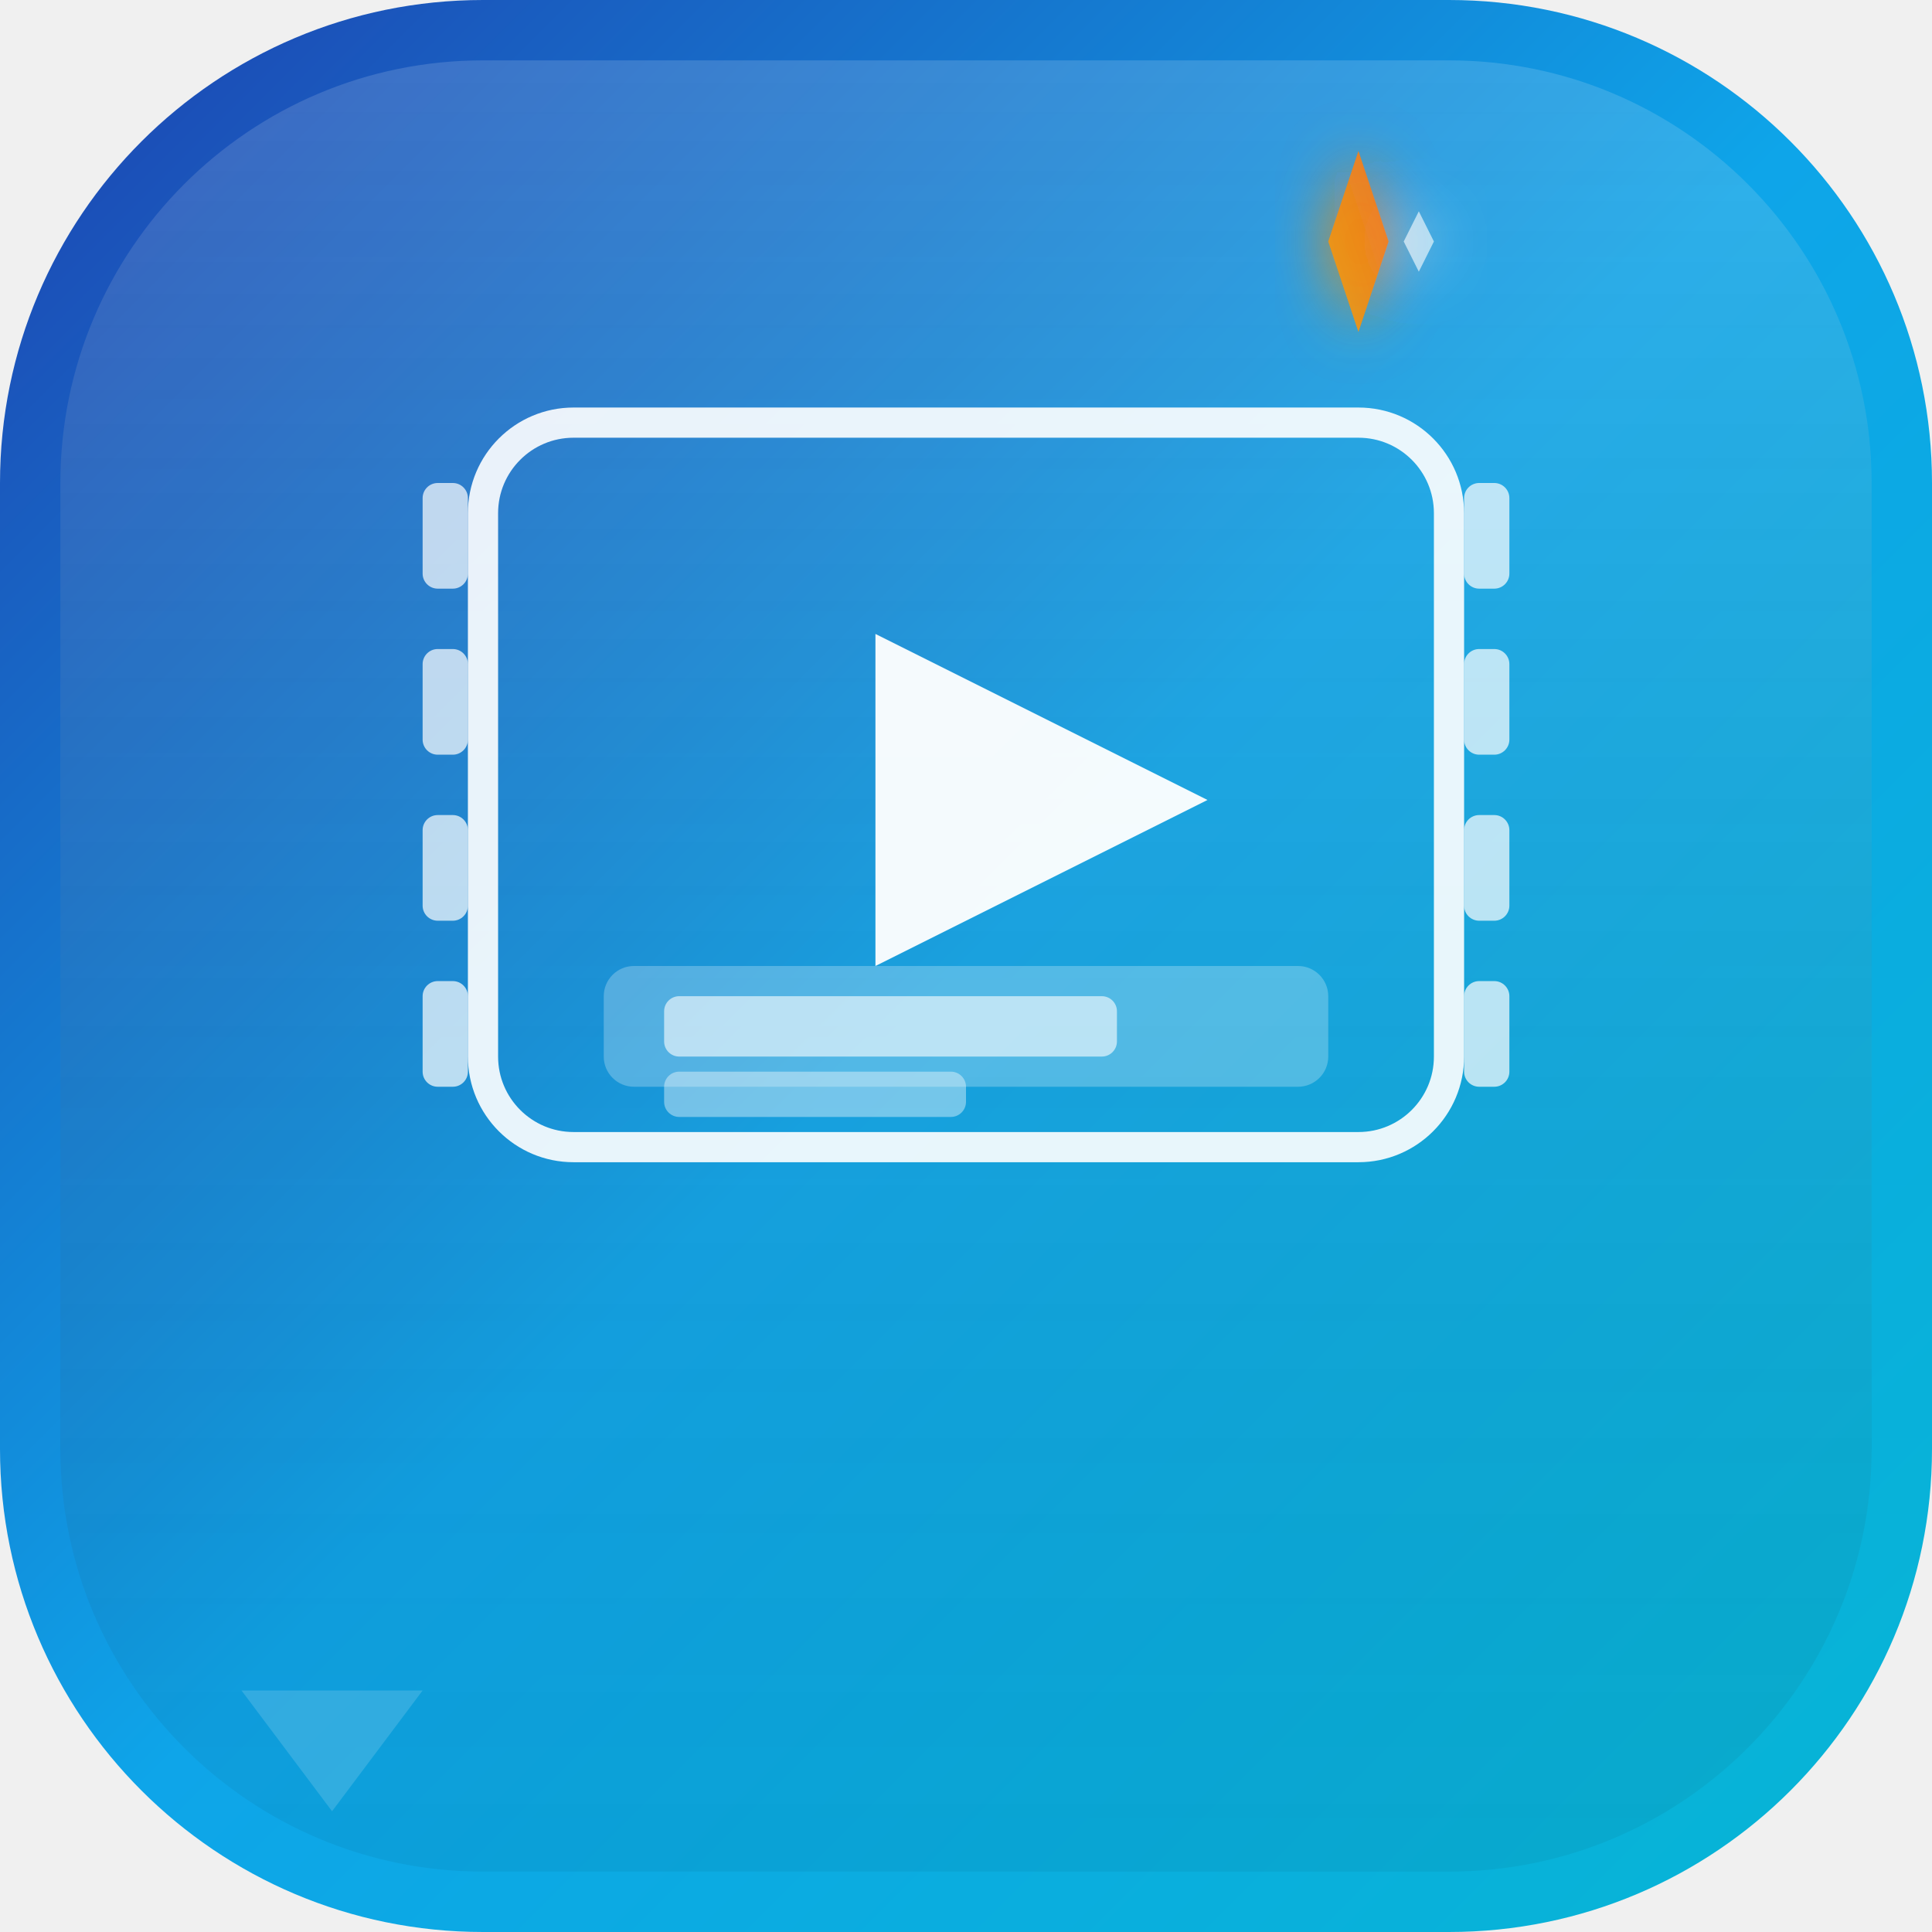
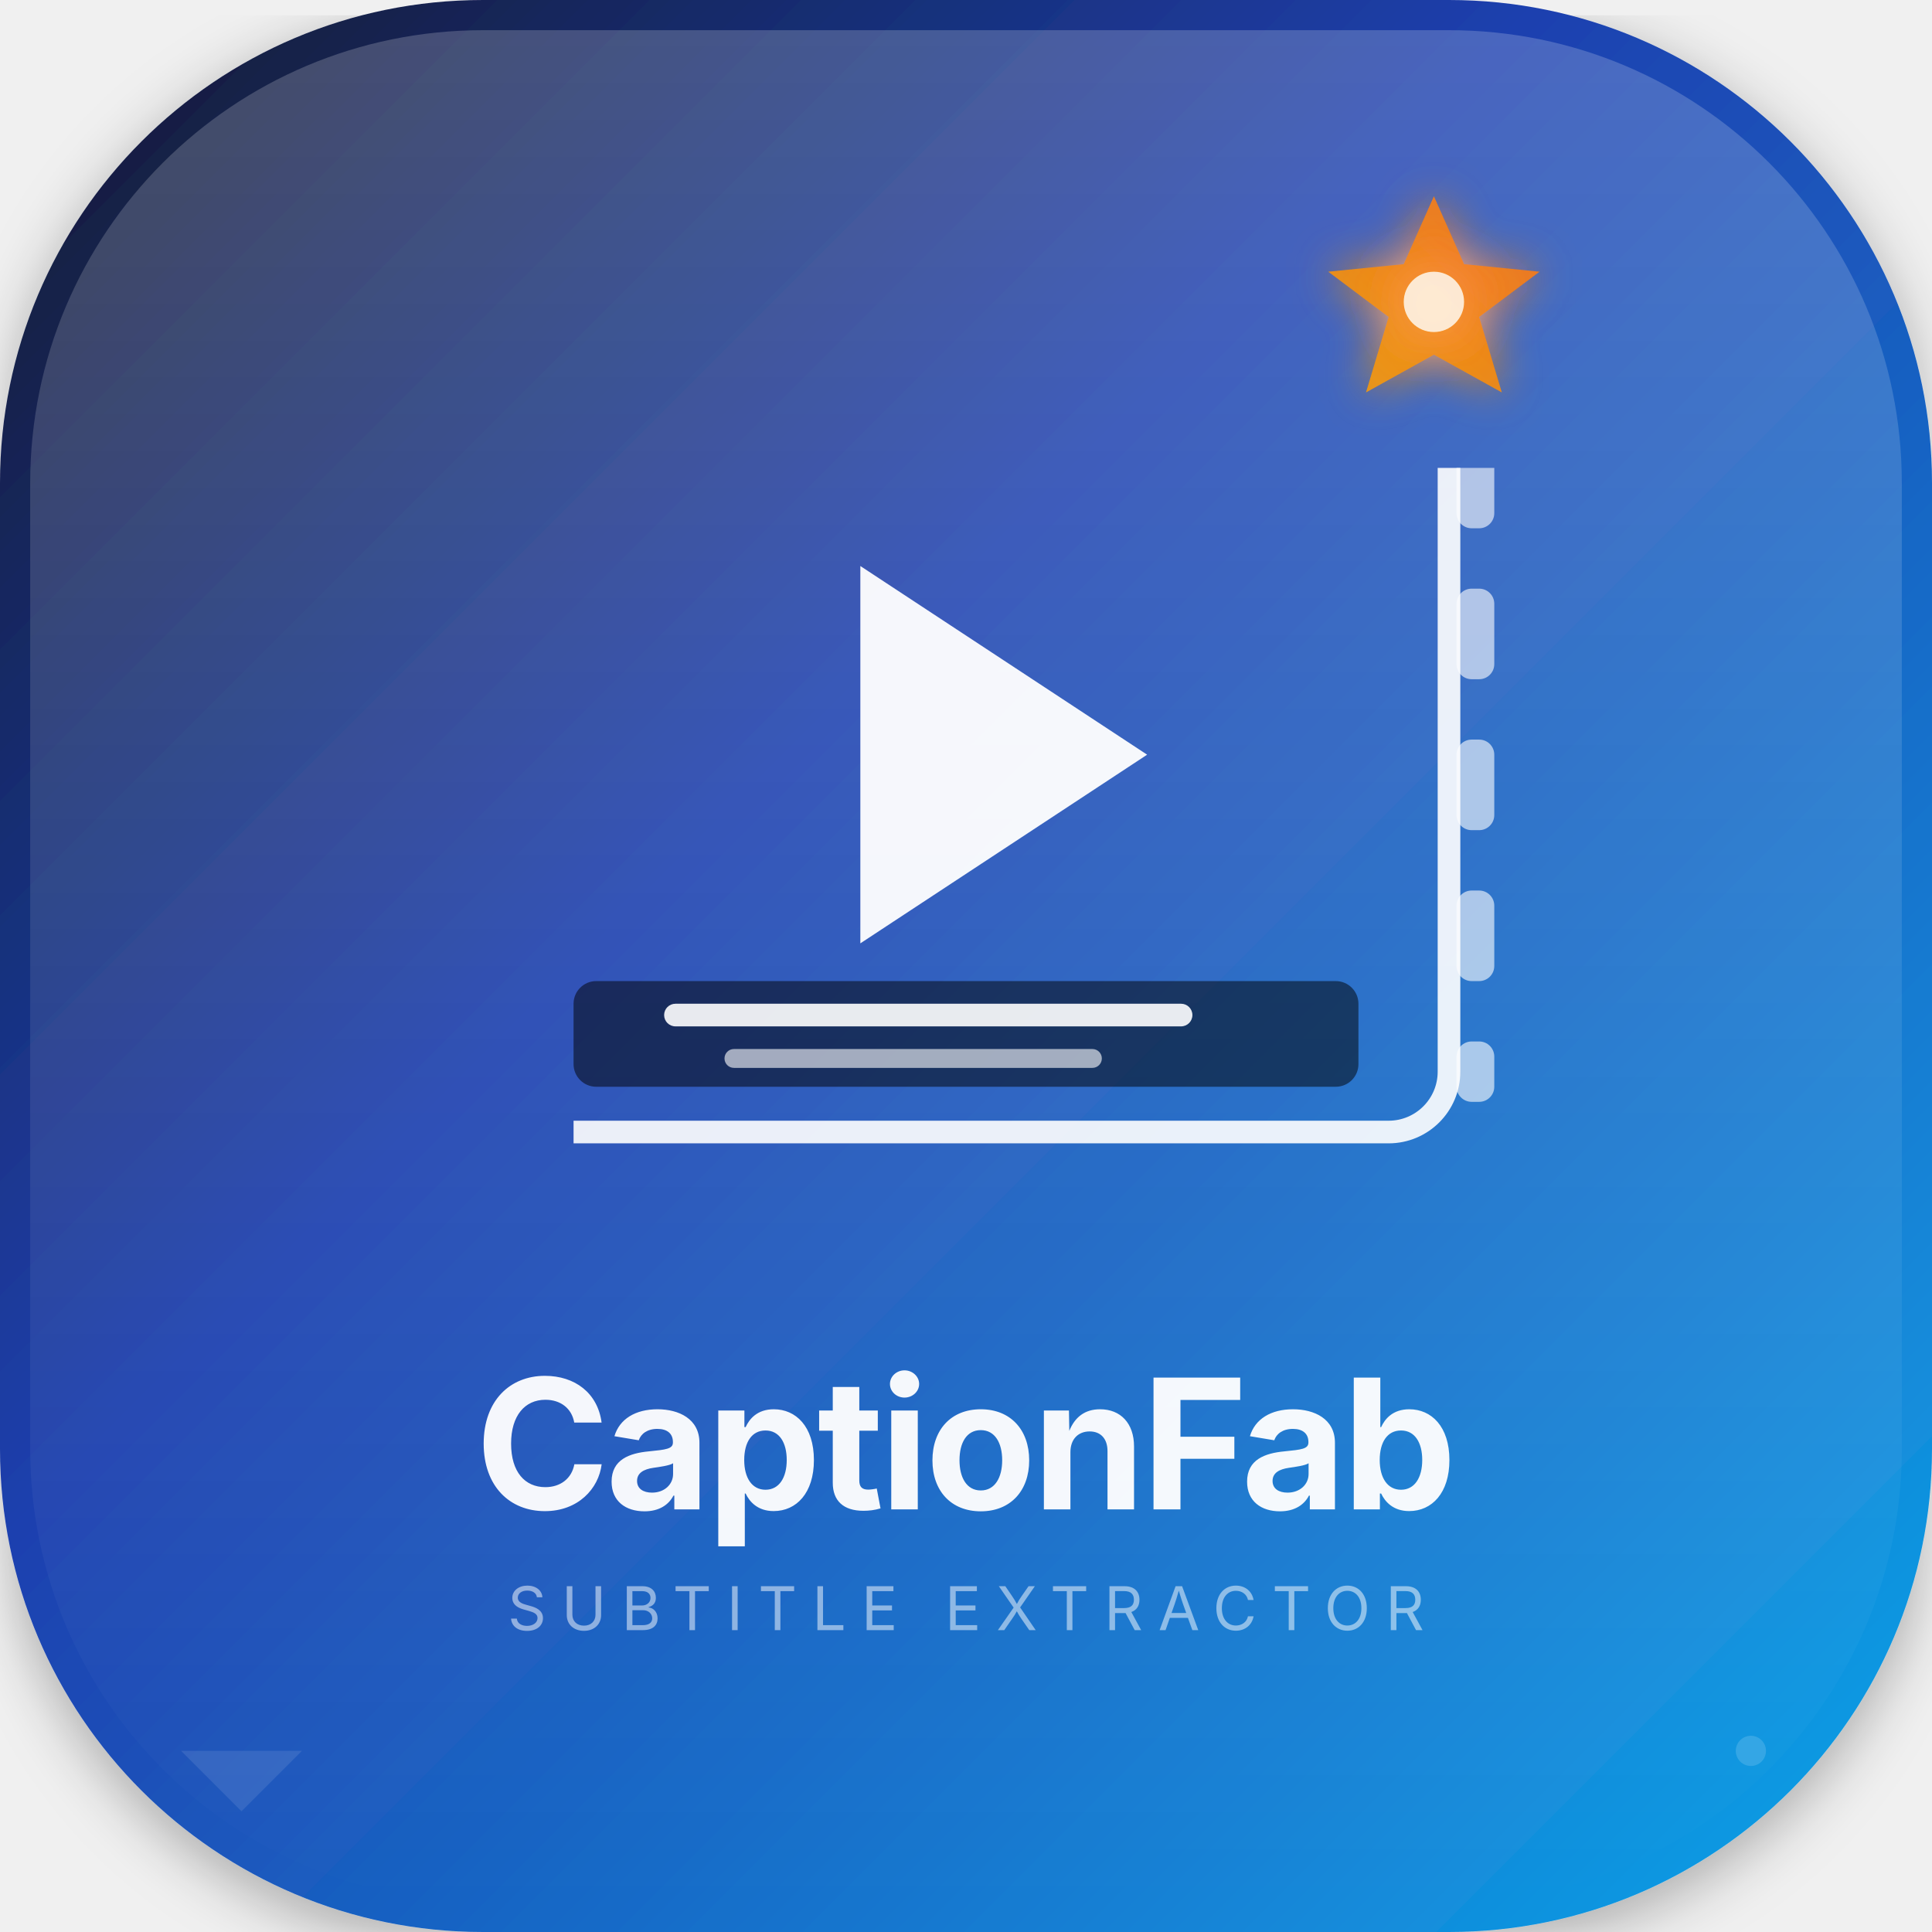
- <svg xmlns="http://www.w3.org/2000/svg" viewBox="0 0 256 256" role="img" aria-label="CaptionFab Logo">
+ <svg xmlns="http://www.w3.org/2000/svg" viewBox="0 0 512 512" role="img" aria-label="CaptionFab Logo">
  <defs>
    <linearGradient id="brandGradient" x1="0%" y1="0%" x2="100%" y2="100%">
-       <stop offset="0%" stop-color="#1E40AF" />
-       <stop offset="50%" stop-color="#0EA5E9" />
-       <stop offset="100%" stop-color="#06B6D4" />
+       <stop offset="0%" stop-color="#0F172A" />
+       <stop offset="40%" stop-color="#1E40AF" />
+       <stop offset="100%" stop-color="#0EA5E9" />
    </linearGradient>
    <linearGradient id="accentGradient" x1="0%" y1="100%" x2="100%" y2="0%">
      <stop offset="0%" stop-color="#F59E0B" />
      <stop offset="100%" stop-color="#F97316" />
    </linearGradient>
-     <filter id="softGlow" x="-50%" y="-50%" width="200%" height="200%">
-       <feGaussianBlur stdDeviation="4" result="blur" />
+     <linearGradient id="highlightGradient" x1="0%" y1="0%" x2="0%" y2="100%">
+       <stop offset="0%" stop-color="#ffffff" stop-opacity="0.2" />
+       <stop offset="100%" stop-color="#ffffff" stop-opacity="0" />
+     </linearGradient>
+     <filter id="softShadow" x="-20%" y="-20%" width="140%" height="140%">
+       <feDropShadow dx="0" dy="4" stdDeviation="8" flood-color="#000" flood-opacity="0.3" />
+     </filter>
+     <filter id="glow" x="-50%" y="-50%" width="200%" height="200%">
+       <feGaussianBlur stdDeviation="6" result="blur" />
      <feComposite in="SourceGraphic" in2="blur" operator="over" />
    </filter>
-     <linearGradient id="innerShadow" x1="0%" y1="0%" x2="0%" y2="100%">
-       <stop offset="0%" stop-color="#ffffff" stop-opacity="0.15" />
-       <stop offset="100%" stop-color="#000000" stop-opacity="0.05" />
-     </linearGradient>
    <clipPath id="iconClip">
-       <rect x="20" y="20" width="216" height="216" rx="48" />
+       <rect x="24" y="24" width="464" height="464" rx="96" />
    </clipPath>
  </defs>
-   <rect x="0" y="0" width="256" height="256" rx="64" fill="url(#brandGradient)" />
-   <rect x="8" y="8" width="240" height="240" rx="56" fill="url(#innerShadow)" />
-   <g transform="translate(64, 56)">
-     <rect x="0" y="0" width="128" height="96" rx="12" fill="none" stroke="#ffffff" stroke-width="4" stroke-opacity="0.9" />
-     <rect x="-8" y="8" width="6" height="14" rx="2" fill="#ffffff" fill-opacity="0.7" />
-     <rect x="-8" y="30" width="6" height="14" rx="2" fill="#ffffff" fill-opacity="0.7" />
-     <rect x="-8" y="52" width="6" height="14" rx="2" fill="#ffffff" fill-opacity="0.7" />
-     <rect x="-8" y="74" width="6" height="14" rx="2" fill="#ffffff" fill-opacity="0.7" />
-     <rect x="130" y="8" width="6" height="14" rx="2" fill="#ffffff" fill-opacity="0.7" />
-     <rect x="130" y="30" width="6" height="14" rx="2" fill="#ffffff" fill-opacity="0.7" />
-     <rect x="130" y="52" width="6" height="14" rx="2" fill="#ffffff" fill-opacity="0.7" />
-     <rect x="130" y="74" width="6" height="14" rx="2" fill="#ffffff" fill-opacity="0.7" />
-     <polygon points="52,28 96,50 52,72" fill="#ffffff" opacity="0.95" />
-     <rect x="16" y="72" width="96" height="16" rx="4" fill="#ffffff" fill-opacity="0.25" />
-     <rect x="24" y="76" width="60" height="8" rx="2" fill="#ffffff" fill-opacity="0.6" />
-     <rect x="24" y="86" width="40" height="6" rx="2" fill="#ffffff" fill-opacity="0.4" />
+   <rect width="512" height="512" rx="128" fill="url(#brandGradient)" filter="url(#softShadow)" />
+   <rect x="8" y="8" width="496" height="496" rx="120" fill="url(#highlightGradient)" />
+   <g transform="translate(128, 100)" clip-path="url(#iconClip)">
+     <rect x="0" y="0" width="256" height="200" rx="16" fill="none" stroke="#ffffff" stroke-width="6" opacity="0.9" />
+     <rect x="-12" y="16" width="10" height="24" rx="4" fill="#ffffff" opacity="0.6" />
+     <rect x="-12" y="56" width="10" height="24" rx="4" fill="#ffffff" opacity="0.6" />
+     <rect x="-12" y="96" width="10" height="24" rx="4" fill="#ffffff" opacity="0.6" />
+     <rect x="-12" y="136" width="10" height="24" rx="4" fill="#ffffff" opacity="0.6" />
+     <rect x="-12" y="176" width="10" height="16" rx="4" fill="#ffffff" opacity="0.6" />
+     <rect x="258" y="16" width="10" height="24" rx="4" fill="#ffffff" opacity="0.6" />
+     <rect x="258" y="56" width="10" height="24" rx="4" fill="#ffffff" opacity="0.6" />
+     <rect x="258" y="96" width="10" height="24" rx="4" fill="#ffffff" opacity="0.6" />
+     <rect x="258" y="136" width="10" height="24" rx="4" fill="#ffffff" opacity="0.6" />
+     <rect x="258" y="176" width="10" height="16" rx="4" fill="#ffffff" opacity="0.6" />
+     <polygon points="100,50 176,100 100,150" fill="#ffffff" opacity="0.95" />
+     <rect x="24" y="160" width="208" height="28" rx="6" fill="#000" fill-opacity="0.5" />
+     <rect x="48" y="166" width="140" height="6" rx="3" fill="#ffffff" opacity="0.9" />
+     <rect x="64" y="178" width="100" height="5" rx="2.5" fill="#ffffff" opacity="0.6" />
  </g>
-   <g transform="translate(180, 32)" filter="url(#softGlow)">
-     <polygon points="0,-12 4,0 0,12 -4,0" fill="url(#accentGradient)" opacity="0.9" />
-     <polygon points="8,-4 10,0 8,4 6,0" fill="#ffffff" opacity="0.6" />
+   <g transform="translate(380, 80)" filter="url(#glow)">
+     <polygon points="0,-28 8,-10 28,-8 12,4 18,24 0,14 -18,24 -12,4 -28,-8 -8,-10" fill="url(#accentGradient)" opacity="0.9" />
+     <circle cx="0" cy="0" r="8" fill="#ffffff" opacity="0.8" />
  </g>
-   <path d="M 32 224 L 56 224 L 44 240 Z" fill="#ffffff" fill-opacity="0.15" />
+   <g transform="translate(256, 400)">
+     <text x="0" y="0" text-anchor="middle" font-family="system-ui, -apple-system, 'Segoe UI', sans-serif" font-size="48" font-weight="700" letter-spacing="-1" fill="#ffffff" opacity="0.95">
+       CaptionFab
+     </text>
+     <text x="0" y="32" text-anchor="middle" font-family="system-ui, -apple-system, 'Segoe UI', sans-serif" font-size="16" font-weight="400" letter-spacing="4" fill="#ffffff" opacity="0.5">
+       SUBTITLE EXTRACTOR
+     </text>
+   </g>
+   <path d="M 48 464 L 80 464 L 64 480 Z" fill="#ffffff" opacity="0.1" />
+   <circle cx="464" cy="464" r="4" fill="#ffffff" opacity="0.15" />
</svg>
